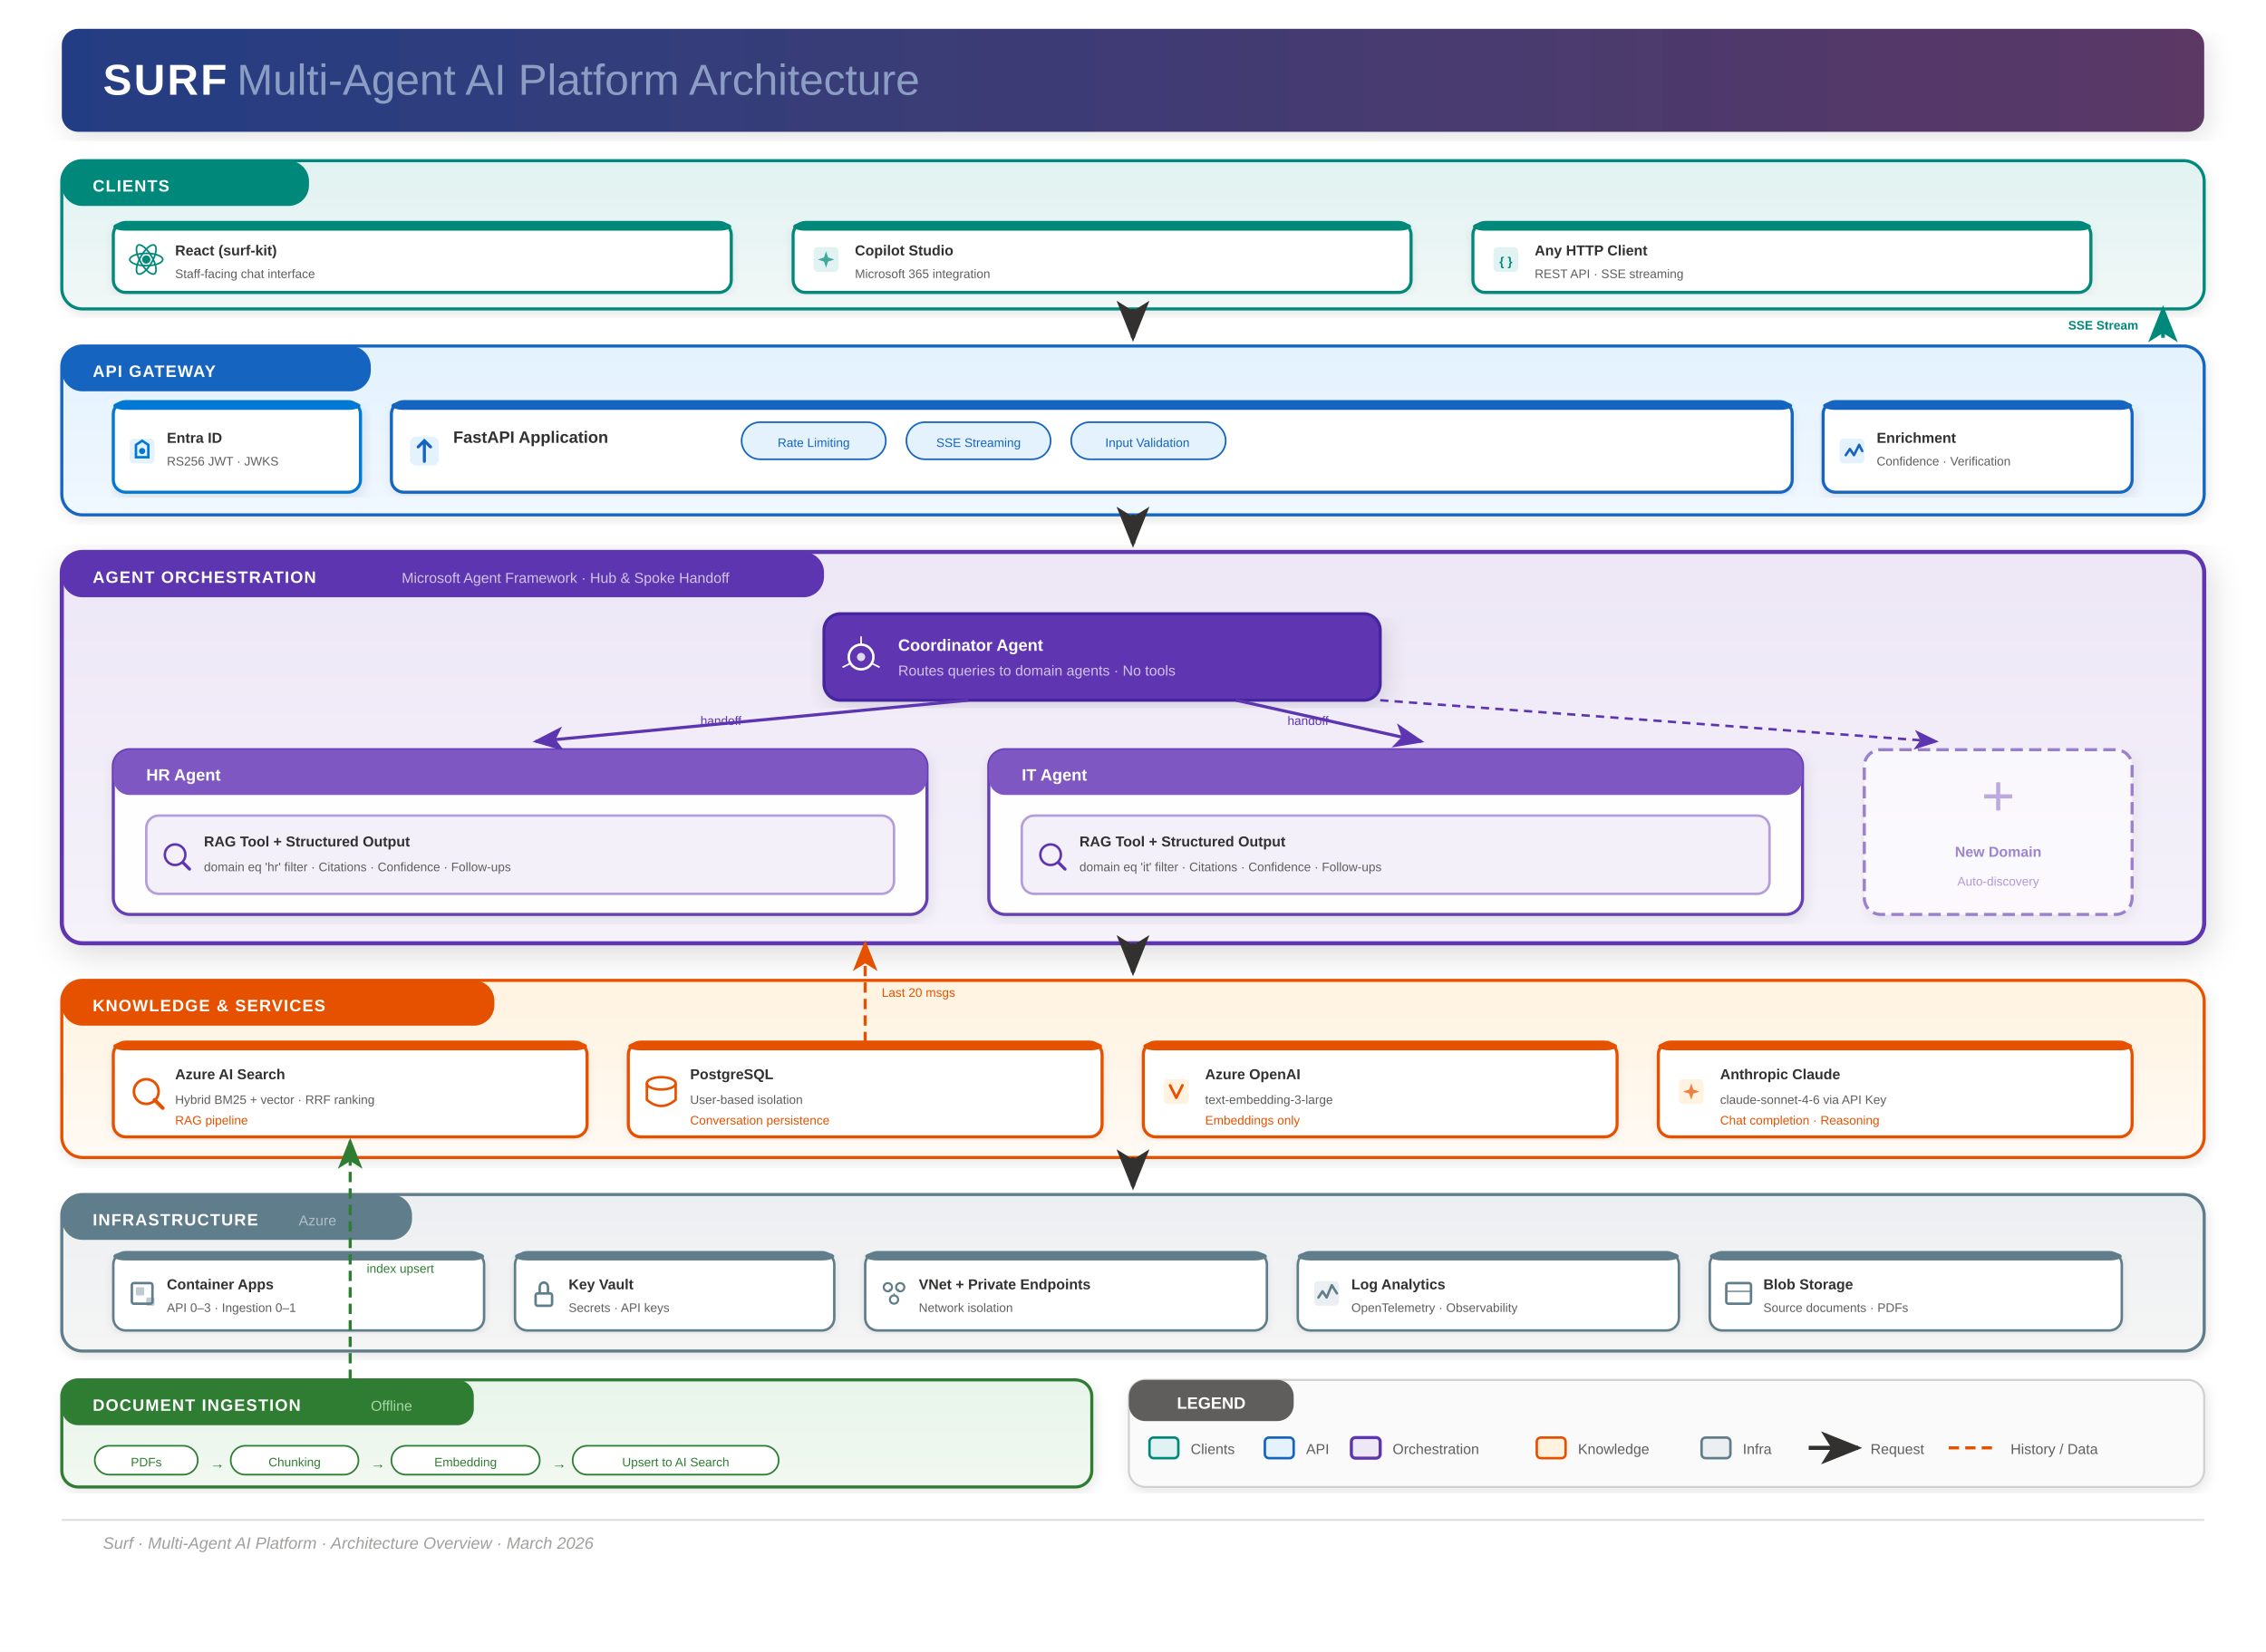
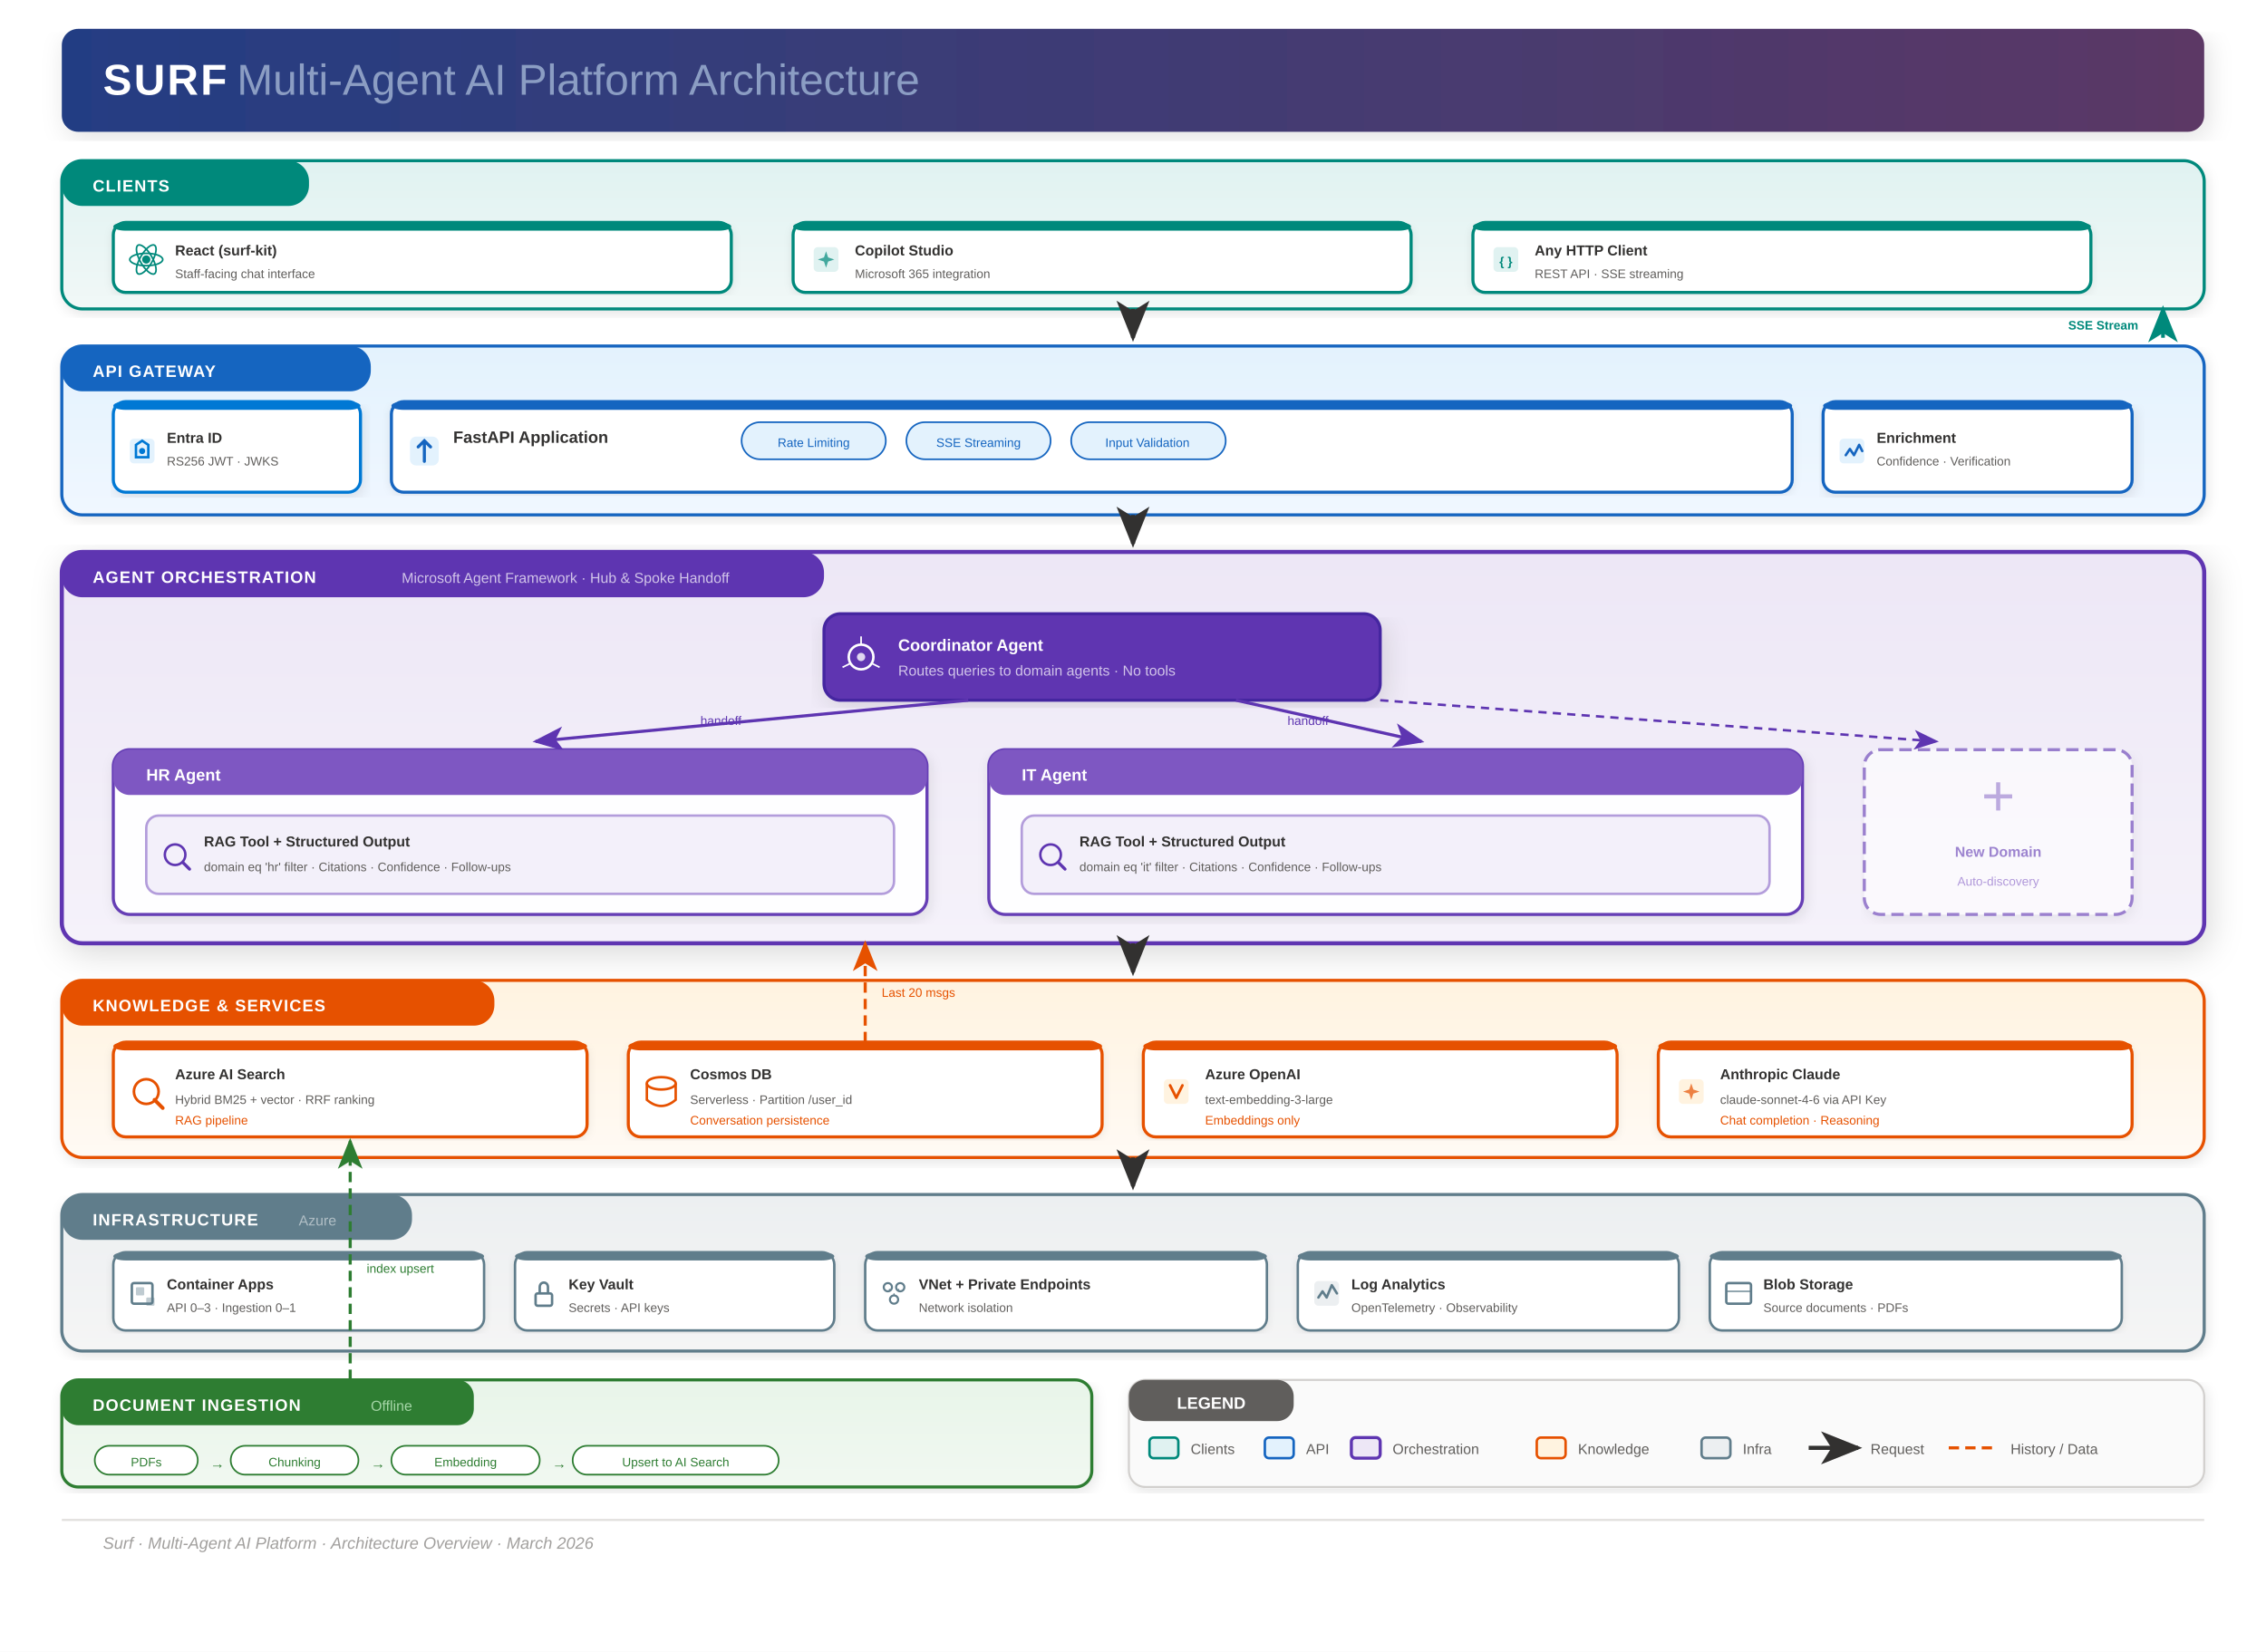
<svg xmlns="http://www.w3.org/2000/svg" viewBox="0 0 1100 802" width="1100" height="802">
  <defs>
    <filter id="shadow-sm" x="-2%" y="-2%" width="106%" height="108%">
      <feDropShadow dx="1" dy="2" stdDeviation="3" flood-opacity="0.10" />
    </filter>
    <filter id="shadow-md" x="-3%" y="-3%" width="108%" height="112%">
      <feDropShadow dx="2" dy="3" stdDeviation="6" flood-opacity="0.12" />
    </filter>
    <filter id="shadow-lg" x="-4%" y="-4%" width="110%" height="115%">
      <feDropShadow dx="2" dy="4" stdDeviation="8" flood-opacity="0.15" />
    </filter>
    <filter id="shadow-inset" x="-2%" y="-2%" width="104%" height="106%">
      <feDropShadow dx="0" dy="1" stdDeviation="2" flood-opacity="0.08" />
    </filter>
    <linearGradient id="grad-header" x1="0" y1="0" x2="1" y2="0">
      <stop offset="0%" stop-color="#243e83" />
      <stop offset="100%" stop-color="#5b3865" />
    </linearGradient>
    <linearGradient id="grad-clients" x1="0" y1="0" x2="0" y2="1">
      <stop offset="0%" stop-color="#E0F2F1" />
      <stop offset="100%" stop-color="#F1F8F7" />
    </linearGradient>
    <linearGradient id="grad-api" x1="0" y1="0" x2="0" y2="1">
      <stop offset="0%" stop-color="#E3F2FD" />
      <stop offset="100%" stop-color="#F0F7FF" />
    </linearGradient>
    <linearGradient id="grad-orch" x1="0" y1="0" x2="0" y2="1">
      <stop offset="0%" stop-color="#EDE7F6" />
      <stop offset="100%" stop-color="#F5F2FA" />
    </linearGradient>
    <linearGradient id="grad-knowledge" x1="0" y1="0" x2="0" y2="1">
      <stop offset="0%" stop-color="#FFF3E0" />
      <stop offset="100%" stop-color="#FFFAF4" />
    </linearGradient>
    <linearGradient id="grad-infra" x1="0" y1="0" x2="0" y2="1">
      <stop offset="0%" stop-color="#ECEFF1" />
      <stop offset="100%" stop-color="#F5F5F5" />
    </linearGradient>
    <linearGradient id="grad-ingest" x1="0" y1="0" x2="0" y2="1">
      <stop offset="0%" stop-color="#E8F5E9" />
      <stop offset="100%" stop-color="#F1F8F1" />
    </linearGradient>
    <marker id="arr-dark" markerWidth="10" markerHeight="10" refX="9" refY="5" orient="auto">
      <path d="M0,1 L10,5 L0,9 L2.5,5 Z" fill="#323130" />
    </marker>
    <marker id="arr-purple" markerWidth="10" markerHeight="10" refX="9" refY="5" orient="auto">
      <path d="M0,1 L10,5 L0,9 L2.5,5 Z" fill="#5E35B1" />
    </marker>
    <marker id="arr-teal" markerWidth="10" markerHeight="10" refX="9" refY="5" orient="auto">
      <path d="M0,1 L10,5 L0,9 L2.5,5 Z" fill="#00897B" />
    </marker>
    <marker id="arr-orange" markerWidth="10" markerHeight="10" refX="9" refY="5" orient="auto">
      <path d="M0,1 L10,5 L0,9 L2.5,5 Z" fill="#E65100" />
    </marker>
    <marker id="arr-green" markerWidth="10" markerHeight="10" refX="9" refY="5" orient="auto">
      <path d="M0,1 L10,5 L0,9 L2.5,5 Z" fill="#2E7D32" />
    </marker>
  </defs>
  <rect width="1100" height="802" fill="#FFFFFF" />
  <rect x="30" y="14" width="1040" height="50" rx="8" fill="url(#grad-header)" filter="url(#shadow-md)" />
  <text x="50" y="46" font-size="21" font-weight="bold" fill="#FFFFFF" font-family="Segoe UI, Arial" letter-spacing="1">SURF</text>
  <text x="115" y="46" font-size="21" fill="#8B9DC3" font-family="Segoe UI, Arial">Multi-Agent AI Platform Architecture</text>
  <rect x="30" y="78" width="1040" height="72" rx="10" fill="url(#grad-clients)" stroke="#00897B" stroke-width="1.5" filter="url(#shadow-sm)" />
  <rect x="30" y="78" width="120" height="22" rx="10" fill="#00897B" />
  <text x="45" y="93" font-size="8" font-weight="bold" fill="#FFF" font-family="Segoe UI, Arial" letter-spacing="0.5">CLIENTS</text>
  <g transform="translate(55, 108)">
    <rect x="0" y="0" width="300" height="34" rx="6" fill="#FFF" stroke="#00897B" stroke-width="1.5" filter="url(#shadow-inset)" />
    <rect x="0" y="0" width="300" height="4" rx="6" fill="#00897B" />
    <g transform="translate(16, 18)">
      <circle cx="0" cy="0" r="2" fill="#00897B" />
      <ellipse cx="0" cy="0" rx="8" ry="3" fill="none" stroke="#00897B" stroke-width="0.8" />
      <ellipse cx="0" cy="0" rx="8" ry="3" fill="none" stroke="#00897B" stroke-width="0.8" transform="rotate(60)" />
      <ellipse cx="0" cy="0" rx="8" ry="3" fill="none" stroke="#00897B" stroke-width="0.8" transform="rotate(-60)" />
    </g>
    <text x="30" y="16" font-size="7" font-weight="bold" fill="#323130" font-family="Segoe UI, Arial">React (surf-kit)</text>
    <text x="30" y="27" font-size="6" fill="#605E5C" font-family="Segoe UI, Arial">Staff-facing chat interface</text>
  </g>
  <g transform="translate(385, 108)">
    <rect x="0" y="0" width="300" height="34" rx="6" fill="#FFF" stroke="#00897B" stroke-width="1.5" filter="url(#shadow-inset)" />
    <rect x="0" y="0" width="300" height="4" rx="6" fill="#00897B" />
    <g transform="translate(16, 18)">
      <rect x="-6" y="-6" width="12" height="12" rx="2" fill="#E0F2F1" />
      <path d="M0,-4 L1,-1 L4,0 L1,1 L0,4 L-1,1 L-4,0 L-1,-1 Z" fill="#00897B" opacity="0.7" />
    </g>
    <text x="30" y="16" font-size="7" font-weight="bold" fill="#323130" font-family="Segoe UI, Arial">Copilot Studio</text>
    <text x="30" y="27" font-size="6" fill="#605E5C" font-family="Segoe UI, Arial">Microsoft 365 integration</text>
  </g>
  <g transform="translate(715, 108)">
    <rect x="0" y="0" width="300" height="34" rx="6" fill="#FFF" stroke="#00897B" stroke-width="1.5" filter="url(#shadow-inset)" />
    <rect x="0" y="0" width="300" height="4" rx="6" fill="#00897B" />
    <g transform="translate(16, 18)">
      <rect x="-6" y="-6" width="12" height="12" rx="2" fill="#E0F2F1" />
      <text x="0" y="3" text-anchor="middle" font-size="6" font-weight="bold" fill="#00897B" font-family="Segoe UI, Arial">{ }</text>
    </g>
    <text x="30" y="16" font-size="7" font-weight="bold" fill="#323130" font-family="Segoe UI, Arial">Any HTTP Client</text>
    <text x="30" y="27" font-size="6" fill="#605E5C" font-family="Segoe UI, Arial">REST API · SSE streaming</text>
  </g>
  <path d="M 550 150 L 550 164" stroke="#323130" stroke-width="2" marker-end="url(#arr-dark)" />
  <path d="M 1050 164 L 1050 150" stroke="#00897B" stroke-width="1.8" stroke-dasharray="5 3" marker-end="url(#arr-teal)" />
  <text x="1038" y="160" font-size="6" font-weight="bold" fill="#00897B" font-family="Segoe UI, Arial" text-anchor="end">SSE Stream</text>
  <rect x="30" y="168" width="1040" height="82" rx="10" fill="url(#grad-api)" stroke="#1565C0" stroke-width="1.5" filter="url(#shadow-sm)" />
  <rect x="30" y="168" width="150" height="22" rx="10" fill="#1565C0" />
  <text x="45" y="183" font-size="8" font-weight="bold" fill="#FFF" font-family="Segoe UI, Arial" letter-spacing="0.5">API GATEWAY</text>
  <g transform="translate(55, 195)">
    <rect x="0" y="0" width="120" height="44" rx="6" fill="#FFF" stroke="#0078D4" stroke-width="1.5" filter="url(#shadow-sm)" />
    <rect x="0" y="0" width="120" height="4" rx="6" fill="#0078D4" />
    <g transform="translate(14, 24)">
      <rect x="-6" y="-6" width="12" height="12" rx="2" fill="#E3F2FD" />
      <path d="M-3,-3 L0,-5 L3,-3 L3,3 L-3,3 Z" fill="none" stroke="#0078D4" stroke-width="1.2" />
      <circle cx="0" cy="0" r="1.5" fill="#0078D4" />
    </g>
    <text x="26" y="20" font-size="7" font-weight="bold" fill="#323130" font-family="Segoe UI, Arial">Entra ID</text>
    <text x="26" y="31" font-size="6" fill="#605E5C" font-family="Segoe UI, Arial">RS256 JWT · JWKS</text>
  </g>
  <g transform="translate(190, 195)">
    <rect x="0" y="0" width="680" height="44" rx="6" fill="#FFF" stroke="#1565C0" stroke-width="1.5" filter="url(#shadow-inset)" />
    <rect x="0" y="0" width="680" height="4" rx="6" fill="#1565C0" />
    <g transform="translate(16, 24)">
      <rect x="-7" y="-7" width="14" height="14" rx="3" fill="#E3F2FD" />
      <path d="M-3,-2 L0,-5 L3,-2 M0,-5 L0,5" stroke="#1565C0" stroke-width="1.5" fill="none" stroke-linecap="round" />
    </g>
    <text x="30" y="20" font-size="8" font-weight="bold" fill="#323130" font-family="Segoe UI, Arial">FastAPI Application</text>
    <g transform="translate(170, 10)">
      <rect x="0" y="0" width="70" height="18" rx="9" fill="#E3F2FD" stroke="#1565C0" stroke-width="0.8" />
      <text x="35" y="12" text-anchor="middle" font-size="6" fill="#1565C0" font-family="Segoe UI, Arial">Rate Limiting</text>
    </g>
    <g transform="translate(250, 10)">
      <rect x="0" y="0" width="70" height="18" rx="9" fill="#E3F2FD" stroke="#1565C0" stroke-width="0.8" />
      <text x="35" y="12" text-anchor="middle" font-size="6" fill="#1565C0" font-family="Segoe UI, Arial">SSE Streaming</text>
    </g>
    <g transform="translate(330, 10)">
      <rect x="0" y="0" width="75" height="18" rx="9" fill="#E3F2FD" stroke="#1565C0" stroke-width="0.8" />
      <text x="37" y="12" text-anchor="middle" font-size="6" fill="#1565C0" font-family="Segoe UI, Arial">Input Validation</text>
    </g>
  </g>
  <g transform="translate(885, 195)">
    <rect x="0" y="0" width="150" height="44" rx="6" fill="#FFF" stroke="#1565C0" stroke-width="1.5" filter="url(#shadow-sm)" />
    <rect x="0" y="0" width="150" height="4" rx="6" fill="#1565C0" />
    <g transform="translate(14, 24)">
      <rect x="-6" y="-6" width="12" height="12" rx="2" fill="#E3F2FD" />
      <path d="M-3,2 L-1,-1 L1,2 L3.5,-3 L5,0" stroke="#1565C0" fill="none" stroke-width="1.2" stroke-linecap="round" stroke-linejoin="round" />
    </g>
    <text x="26" y="20" font-size="7" font-weight="bold" fill="#323130" font-family="Segoe UI, Arial">Enrichment</text>
    <text x="26" y="31" font-size="6" fill="#605E5C" font-family="Segoe UI, Arial">Confidence · Verification</text>
  </g>
  <path d="M 550 250 L 550 264" stroke="#323130" stroke-width="2" marker-end="url(#arr-dark)" />
  <rect x="30" y="268" width="1040" height="190" rx="10" fill="url(#grad-orch)" stroke="#5E35B1" stroke-width="2" filter="url(#shadow-lg)" />
  <rect x="30" y="268" width="370" height="22" rx="10" fill="#5E35B1" />
  <text x="45" y="283" font-size="8" font-weight="bold" fill="#FFF" font-family="Segoe UI, Arial" letter-spacing="0.5">AGENT ORCHESTRATION</text>
  <text x="195" y="283" font-size="7" fill="#D1C4E9" font-family="Segoe UI, Arial">Microsoft Agent Framework · Hub &amp; Spoke Handoff</text>
  <g transform="translate(400, 298)">
    <rect x="0" y="0" width="270" height="42" rx="8" fill="#5E35B1" stroke="#4527A0" stroke-width="1.5" filter="url(#shadow-md)" />
    <g transform="translate(18, 21)">
      <circle cx="0" cy="0" r="6" fill="none" stroke="#FFF" stroke-width="1.2" />
      <circle cx="0" cy="0" r="2" fill="#FFF" opacity="0.8" />
      <line x1="0" y1="-6" x2="0" y2="-10" stroke="#FFF" stroke-width="0.8" />
      <line x1="5" y1="3" x2="9" y2="5" stroke="#FFF" stroke-width="0.8" />
      <line x1="-5" y1="3" x2="-9" y2="5" stroke="#FFF" stroke-width="0.8" />
    </g>
    <text x="36" y="18" font-size="8" font-weight="bold" fill="#FFF" font-family="Segoe UI, Arial">Coordinator Agent</text>
    <text x="36" y="30" font-size="7" fill="#D1C4E9" font-family="Segoe UI, Arial">Routes queries to domain agents · No tools</text>
  </g>
  <path d="M 470 340 L 260 360" stroke="#5E35B1" stroke-width="1.5" marker-end="url(#arr-purple)" />
  <path d="M 600 340 L 690 360" stroke="#5E35B1" stroke-width="1.5" marker-end="url(#arr-purple)" />
  <path d="M 670 340 L 940 360" stroke="#5E35B1" stroke-width="1.2" stroke-dasharray="4 3" marker-end="url(#arr-purple)" />
  <text x="340" y="352" font-size="6" fill="#5E35B1" font-family="Segoe UI, Arial">handoff</text>
  <text x="625" y="352" font-size="6" fill="#5E35B1" font-family="Segoe UI, Arial">handoff</text>
  <g transform="translate(55, 364)">
    <rect x="0" y="0" width="395" height="80" rx="8" fill="#FFF" stroke="#5E35B1" stroke-width="1.5" filter="url(#shadow-sm)" opacity="0.95" />
    <rect x="0" y="0" width="395" height="22" rx="8" fill="#7E57C2" />
    <text x="16" y="15" font-size="8" font-weight="bold" fill="#FFF" font-family="Segoe UI, Arial">HR Agent</text>
    <g transform="translate(16, 32)">
      <rect x="0" y="0" width="363" height="38" rx="6" fill="#F3F0FA" stroke="#B39DDB" stroke-width="1.2" />
      <g transform="translate(14, 19)">
        <circle cx="0" cy="0" r="5" fill="none" stroke="#5E35B1" stroke-width="1.2" />
        <line x1="4" y1="4" x2="7" y2="7" stroke="#5E35B1" stroke-width="1.5" stroke-linecap="round" />
      </g>
      <text x="28" y="15" font-size="7" font-weight="bold" fill="#323130" font-family="Segoe UI, Arial">RAG Tool + Structured Output</text>
      <text x="28" y="27" font-size="6" fill="#605E5C" font-family="Segoe UI, Arial">domain eq 'hr' filter · Citations · Confidence · Follow-ups</text>
    </g>
  </g>
  <g transform="translate(480, 364)">
    <rect x="0" y="0" width="395" height="80" rx="8" fill="#FFF" stroke="#5E35B1" stroke-width="1.5" filter="url(#shadow-sm)" opacity="0.95" />
    <rect x="0" y="0" width="395" height="22" rx="8" fill="#7E57C2" />
    <text x="16" y="15" font-size="8" font-weight="bold" fill="#FFF" font-family="Segoe UI, Arial">IT Agent</text>
    <g transform="translate(16, 32)">
      <rect x="0" y="0" width="363" height="38" rx="6" fill="#F3F0FA" stroke="#B39DDB" stroke-width="1.2" />
      <g transform="translate(14, 19)">
        <circle cx="0" cy="0" r="5" fill="none" stroke="#5E35B1" stroke-width="1.2" />
        <line x1="4" y1="4" x2="7" y2="7" stroke="#5E35B1" stroke-width="1.5" stroke-linecap="round" />
      </g>
      <text x="28" y="15" font-size="7" font-weight="bold" fill="#323130" font-family="Segoe UI, Arial">RAG Tool + Structured Output</text>
      <text x="28" y="27" font-size="6" fill="#605E5C" font-family="Segoe UI, Arial">domain eq 'it' filter · Citations · Confidence · Follow-ups</text>
    </g>
  </g>
  <g transform="translate(905, 364)">
    <rect x="0" y="0" width="130" height="80" rx="8" fill="#FFF" stroke="#5E35B1" stroke-width="1.5" stroke-dasharray="6 3" filter="url(#shadow-sm)" opacity="0.6" />
    <text x="65" y="32" text-anchor="middle" font-size="28" fill="#5E35B1" font-family="Segoe UI, Arial" opacity="0.4">+</text>
    <text x="65" y="52" text-anchor="middle" font-size="7" font-weight="bold" fill="#5E35B1" font-family="Segoe UI, Arial" opacity="0.6">New Domain</text>
    <text x="65" y="66" text-anchor="middle" font-size="6" fill="#7E57C2" font-family="Segoe UI, Arial" opacity="0.6">Auto-discovery</text>
  </g>
  <path d="M 550 458 L 550 472" stroke="#323130" stroke-width="2" marker-end="url(#arr-dark)" />
  <rect x="30" y="476" width="1040" height="86" rx="10" fill="url(#grad-knowledge)" stroke="#E65100" stroke-width="1.5" filter="url(#shadow-sm)" />
  <rect x="30" y="476" width="210" height="22" rx="10" fill="#E65100" />
  <text x="45" y="491" font-size="8" font-weight="bold" fill="#FFF" font-family="Segoe UI, Arial" letter-spacing="0.5">KNOWLEDGE &amp; SERVICES</text>
  <g transform="translate(55, 506)">
    <rect x="0" y="0" width="230" height="46" rx="6" fill="#FFF" stroke="#E65100" stroke-width="1.5" filter="url(#shadow-inset)" />
    <rect x="0" y="0" width="230" height="4" rx="6" fill="#E65100" />
    <g transform="translate(16, 24)">
      <circle cx="0" cy="0" r="6" fill="none" stroke="#E65100" stroke-width="1.3" />
      <line x1="4" y1="4" x2="8" y2="8" stroke="#E65100" stroke-width="1.8" stroke-linecap="round" />
    </g>
    <text x="30" y="18" font-size="7" font-weight="bold" fill="#323130" font-family="Segoe UI, Arial">Azure AI Search</text>
    <text x="30" y="30" font-size="6" fill="#605E5C" font-family="Segoe UI, Arial">Hybrid BM25 + vector · RRF ranking</text>
    <text x="30" y="40" font-size="6" fill="#E65100" font-family="Segoe UI, Arial">RAG pipeline</text>
  </g>
  <g transform="translate(305, 506)">
    <rect x="0" y="0" width="230" height="46" rx="6" fill="#FFF" stroke="#E65100" stroke-width="1.5" filter="url(#shadow-inset)" />
    <rect x="0" y="0" width="230" height="4" rx="6" fill="#E65100" />
    <g transform="translate(16, 24)">
      <ellipse cx="0" cy="-4" rx="7" ry="3" fill="none" stroke="#E65100" stroke-width="1.2" />
      <path d="M-7,-4 L-7,4 Q0,10 7,4 L7,-4" fill="none" stroke="#E65100" stroke-width="1.2" />
    </g>
-     <text x="30" y="18" font-size="7" font-weight="bold" fill="#323130" font-family="Segoe UI, Arial">PostgreSQL</text>
-     <text x="30" y="30" font-size="6" fill="#605E5C" font-family="Segoe UI, Arial">User-based isolation</text>
+     <text x="30" y="18" font-size="7" font-weight="bold" fill="#323130" font-family="Segoe UI, Arial">Cosmos DB</text>
+     <text x="30" y="30" font-size="6" fill="#605E5C" font-family="Segoe UI, Arial">Serverless · Partition /user_id</text>
    <text x="30" y="40" font-size="6" fill="#E65100" font-family="Segoe UI, Arial">Conversation persistence</text>
  </g>
  <path d="M 420 506 L 420 458" stroke="#E65100" stroke-width="1.5" stroke-dasharray="5 3" marker-end="url(#arr-orange)" />
  <text x="428" y="484" font-size="6" fill="#E65100" font-family="Segoe UI, Arial">Last 20 msgs</text>
  <g transform="translate(555, 506)">
    <rect x="0" y="0" width="230" height="46" rx="6" fill="#FFF" stroke="#E65100" stroke-width="1.5" filter="url(#shadow-inset)" />
    <rect x="0" y="0" width="230" height="4" rx="6" fill="#E65100" />
    <g transform="translate(16, 24)">
      <rect x="-6" y="-6" width="12" height="12" rx="2" fill="#FFF3E0" />
      <path d="M-3,-3 L0,3 L3,-3" fill="none" stroke="#E65100" stroke-width="1.3" stroke-linecap="round" stroke-linejoin="round" />
    </g>
    <text x="30" y="18" font-size="7" font-weight="bold" fill="#323130" font-family="Segoe UI, Arial">Azure OpenAI</text>
    <text x="30" y="30" font-size="6" fill="#605E5C" font-family="Segoe UI, Arial">text-embedding-3-large</text>
    <text x="30" y="40" font-size="6" fill="#E65100" font-family="Segoe UI, Arial">Embeddings only</text>
  </g>
  <g transform="translate(805, 506)">
    <rect x="0" y="0" width="230" height="46" rx="6" fill="#FFF" stroke="#E65100" stroke-width="1.5" filter="url(#shadow-inset)" />
    <rect x="0" y="0" width="230" height="4" rx="6" fill="#E65100" />
    <g transform="translate(16, 24)">
      <rect x="-6" y="-6" width="12" height="12" rx="2" fill="#FFF3E0" />
      <path d="M0,-4 L1,-1 L4,0 L1,1 L0,4 L-1,1 L-4,0 L-1,-1 Z" fill="#E65100" opacity="0.7" />
    </g>
    <text x="30" y="18" font-size="7" font-weight="bold" fill="#323130" font-family="Segoe UI, Arial">Anthropic Claude</text>
    <text x="30" y="30" font-size="6" fill="#605E5C" font-family="Segoe UI, Arial">claude-sonnet-4-6 via API Key</text>
    <text x="30" y="40" font-size="6" fill="#E65100" font-family="Segoe UI, Arial">Chat completion · Reasoning</text>
  </g>
  <path d="M 550 562 L 550 576" stroke="#323130" stroke-width="2" marker-end="url(#arr-dark)" />
  <rect x="30" y="580" width="1040" height="76" rx="10" fill="url(#grad-infra)" stroke="#607D8B" stroke-width="1.5" filter="url(#shadow-sm)" />
  <rect x="30" y="580" width="170" height="22" rx="10" fill="#607D8B" />
  <text x="45" y="595" font-size="8" font-weight="bold" fill="#FFF" font-family="Segoe UI, Arial" letter-spacing="0.5">INFRASTRUCTURE</text>
  <text x="145" y="595" font-size="7" fill="#B0BEC5" font-family="Segoe UI, Arial">Azure</text>
  <g transform="translate(55, 608)">
    <rect x="0" y="0" width="180" height="38" rx="6" fill="#FFF" stroke="#607D8B" stroke-width="1.2" filter="url(#shadow-inset)" />
    <rect x="0" y="0" width="180" height="4" rx="6" fill="#607D8B" />
    <g transform="translate(14, 20)">
      <rect x="-5" y="-5" width="10" height="10" rx="1" fill="none" stroke="#607D8B" stroke-width="1.2" />
      <rect x="-3" y="-3" width="4" height="4" rx="0.5" fill="#607D8B" opacity="0.4" />
      <rect x="2" y="2" width="4" height="4" rx="0.5" fill="#607D8B" opacity="0.4" />
    </g>
    <text x="26" y="18" font-size="7" font-weight="bold" fill="#323130" font-family="Segoe UI, Arial">Container Apps</text>
    <text x="26" y="29" font-size="6" fill="#605E5C" font-family="Segoe UI, Arial">API 0–3 · Ingestion 0–1</text>
  </g>
  <g transform="translate(250, 608)">
    <rect x="0" y="0" width="155" height="38" rx="6" fill="#FFF" stroke="#607D8B" stroke-width="1.2" filter="url(#shadow-inset)" />
    <rect x="0" y="0" width="155" height="4" rx="6" fill="#607D8B" />
    <g transform="translate(14, 20)">
      <rect x="-4" y="0" width="8" height="6" rx="1" fill="none" stroke="#607D8B" stroke-width="1.2" />
      <path d="M-2,0 L-2,-3 C-2,-6 2,-6 2,-3 L2,0" fill="none" stroke="#607D8B" stroke-width="1.2" />
    </g>
    <text x="26" y="18" font-size="7" font-weight="bold" fill="#323130" font-family="Segoe UI, Arial">Key Vault</text>
    <text x="26" y="29" font-size="6" fill="#605E5C" font-family="Segoe UI, Arial">Secrets · API keys</text>
  </g>
  <g transform="translate(420, 608)">
    <rect x="0" y="0" width="195" height="38" rx="6" fill="#FFF" stroke="#607D8B" stroke-width="1.2" filter="url(#shadow-inset)" />
    <rect x="0" y="0" width="195" height="4" rx="6" fill="#607D8B" />
    <g transform="translate(14, 20)">
      <circle cx="-3" cy="-3" r="2" fill="none" stroke="#607D8B" stroke-width="1" />
      <circle cx="3" cy="-3" r="2" fill="none" stroke="#607D8B" stroke-width="1" />
      <circle cx="0" cy="3" r="2" fill="none" stroke="#607D8B" stroke-width="1" />
      <line x1="-1.5" y1="-1.5" x2="-2.5" y2="-2" stroke="#607D8B" stroke-width="0.6" />
      <line x1="1.5" y1="-1.5" x2="2.5" y2="-2" stroke="#607D8B" stroke-width="0.6" />
      <line x1="0" y1="1" x2="0" y2="0" stroke="#607D8B" stroke-width="0.6" />
    </g>
    <text x="26" y="18" font-size="7" font-weight="bold" fill="#323130" font-family="Segoe UI, Arial">VNet + Private Endpoints</text>
    <text x="26" y="29" font-size="6" fill="#605E5C" font-family="Segoe UI, Arial">Network isolation</text>
  </g>
  <g transform="translate(630, 608)">
    <rect x="0" y="0" width="185" height="38" rx="6" fill="#FFF" stroke="#607D8B" stroke-width="1.2" filter="url(#shadow-inset)" />
    <rect x="0" y="0" width="185" height="4" rx="6" fill="#607D8B" />
    <g transform="translate(14, 20)">
      <rect x="-6" y="-6" width="12" height="12" rx="2" fill="#ECEFF1" />
      <path d="M-4,2 L-2,-1 L0,2 L2.5,-4 L5,0" stroke="#607D8B" fill="none" stroke-width="1.2" stroke-linecap="round" stroke-linejoin="round" />
    </g>
    <text x="26" y="18" font-size="7" font-weight="bold" fill="#323130" font-family="Segoe UI, Arial">Log Analytics</text>
    <text x="26" y="29" font-size="6" fill="#605E5C" font-family="Segoe UI, Arial">OpenTelemetry · Observability</text>
  </g>
  <g transform="translate(830, 608)">
    <rect x="0" y="0" width="200" height="38" rx="6" fill="#FFF" stroke="#607D8B" stroke-width="1.2" filter="url(#shadow-inset)" />
    <rect x="0" y="0" width="200" height="4" rx="6" fill="#607D8B" />
    <g transform="translate(14, 20)">
      <rect x="-6" y="-5" width="12" height="10" rx="1" fill="none" stroke="#607D8B" stroke-width="1.2" />
      <line x1="-6" y1="-1" x2="6" y2="-1" stroke="#607D8B" stroke-width="0.6" />
    </g>
    <text x="26" y="18" font-size="7" font-weight="bold" fill="#323130" font-family="Segoe UI, Arial">Blob Storage</text>
    <text x="26" y="29" font-size="6" fill="#605E5C" font-family="Segoe UI, Arial">Source documents · PDFs</text>
  </g>
  <g transform="translate(30, 670)">
    <rect x="0" y="0" width="500" height="52" rx="8" fill="url(#grad-ingest)" stroke="#2E7D32" stroke-width="1.5" filter="url(#shadow-sm)" />
    <rect x="0" y="0" width="200" height="22" rx="8" fill="#2E7D32" />
    <text x="15" y="15" font-size="8" font-weight="bold" fill="#FFF" font-family="Segoe UI, Arial" letter-spacing="0.5">DOCUMENT INGESTION</text>
    <text x="150" y="15" font-size="7" fill="#A5D6A7" font-family="Segoe UI, Arial">Offline</text>
    <g transform="translate(16, 32)">
      <rect x="0" y="0" width="50" height="14" rx="7" fill="#FFF" stroke="#2E7D32" stroke-width="0.8" />
      <text x="25" y="10" text-anchor="middle" font-size="6" fill="#2E7D32" font-family="Segoe UI, Arial">PDFs</text>
    </g>
    <text x="72" y="43" font-size="7" fill="#2E7D32" font-family="Segoe UI, Arial">→</text>
    <g transform="translate(82, 32)">
      <rect x="0" y="0" width="62" height="14" rx="7" fill="#FFF" stroke="#2E7D32" stroke-width="0.8" />
      <text x="31" y="10" text-anchor="middle" font-size="6" fill="#2E7D32" font-family="Segoe UI, Arial">Chunking</text>
    </g>
    <text x="150" y="43" font-size="7" fill="#2E7D32" font-family="Segoe UI, Arial">→</text>
    <g transform="translate(160, 32)">
      <rect x="0" y="0" width="72" height="14" rx="7" fill="#FFF" stroke="#2E7D32" stroke-width="0.8" />
      <text x="36" y="10" text-anchor="middle" font-size="6" fill="#2E7D32" font-family="Segoe UI, Arial">Embedding</text>
    </g>
    <text x="238" y="43" font-size="7" fill="#2E7D32" font-family="Segoe UI, Arial">→</text>
    <g transform="translate(248, 32)">
      <rect x="0" y="0" width="100" height="14" rx="7" fill="#FFF" stroke="#2E7D32" stroke-width="0.8" />
      <text x="50" y="10" text-anchor="middle" font-size="6" fill="#2E7D32" font-family="Segoe UI, Arial">Upsert to AI Search</text>
    </g>
  </g>
  <path d="M 170 670 L 170 554" stroke="#2E7D32" stroke-width="1.5" stroke-dasharray="5 3" marker-end="url(#arr-green)" />
  <text x="178" y="618" font-size="6" fill="#2E7D32" font-family="Segoe UI, Arial">index upsert</text>
  <rect x="548" y="670" width="522" height="52" rx="8" fill="#FAFAFA" stroke="#D2D0CE" stroke-width="1" filter="url(#shadow-sm)" />
  <rect x="548" y="670" width="80" height="20" rx="8" fill="#605E5C" />
  <text x="588" y="684" text-anchor="middle" font-size="8" font-weight="bold" fill="#FFF" font-family="Segoe UI, Arial">LEGEND</text>
  <g transform="translate(558, 698)">
    <rect x="0" y="0" width="14" height="10" rx="2" fill="#E0F2F1" stroke="#00897B" stroke-width="1.2" />
    <text x="20" y="8" font-size="7" fill="#605E5C" font-family="Segoe UI, Arial">Clients</text>
    <rect x="56" y="0" width="14" height="10" rx="2" fill="#E3F2FD" stroke="#1565C0" stroke-width="1.2" />
    <text x="76" y="8" font-size="7" fill="#605E5C" font-family="Segoe UI, Arial">API</text>
    <rect x="98" y="0" width="14" height="10" rx="2" fill="#EDE7F6" stroke="#5E35B1" stroke-width="1.5" />
    <text x="118" y="8" font-size="7" fill="#605E5C" font-family="Segoe UI, Arial">Orchestration</text>
    <rect x="188" y="0" width="14" height="10" rx="2" fill="#FFF3E0" stroke="#E65100" stroke-width="1.2" />
    <text x="208" y="8" font-size="7" fill="#605E5C" font-family="Segoe UI, Arial">Knowledge</text>
    <rect x="268" y="0" width="14" height="10" rx="2" fill="#ECEFF1" stroke="#607D8B" stroke-width="1.2" />
    <text x="288" y="8" font-size="7" fill="#605E5C" font-family="Segoe UI, Arial">Infra</text>
    <line x1="320" y1="5" x2="344" y2="5" stroke="#323130" stroke-width="2" marker-end="url(#arr-dark)" />
    <text x="350" y="8" font-size="7" fill="#605E5C" font-family="Segoe UI, Arial">Request</text>
    <line x1="388" y1="5" x2="412" y2="5" stroke="#E65100" stroke-width="1.5" stroke-dasharray="5 3" />
    <text x="418" y="8" font-size="7" fill="#605E5C" font-family="Segoe UI, Arial">History / Data</text>
  </g>
  <line x1="30" y1="738" x2="1070" y2="738" stroke="#E1DFDD" stroke-width="1" />
  <text x="50" y="752" font-size="8" fill="#A19F9D" font-style="italic" font-family="Segoe UI, Arial">Surf · Multi-Agent AI Platform · Architecture Overview · March 2026</text>
</svg>
